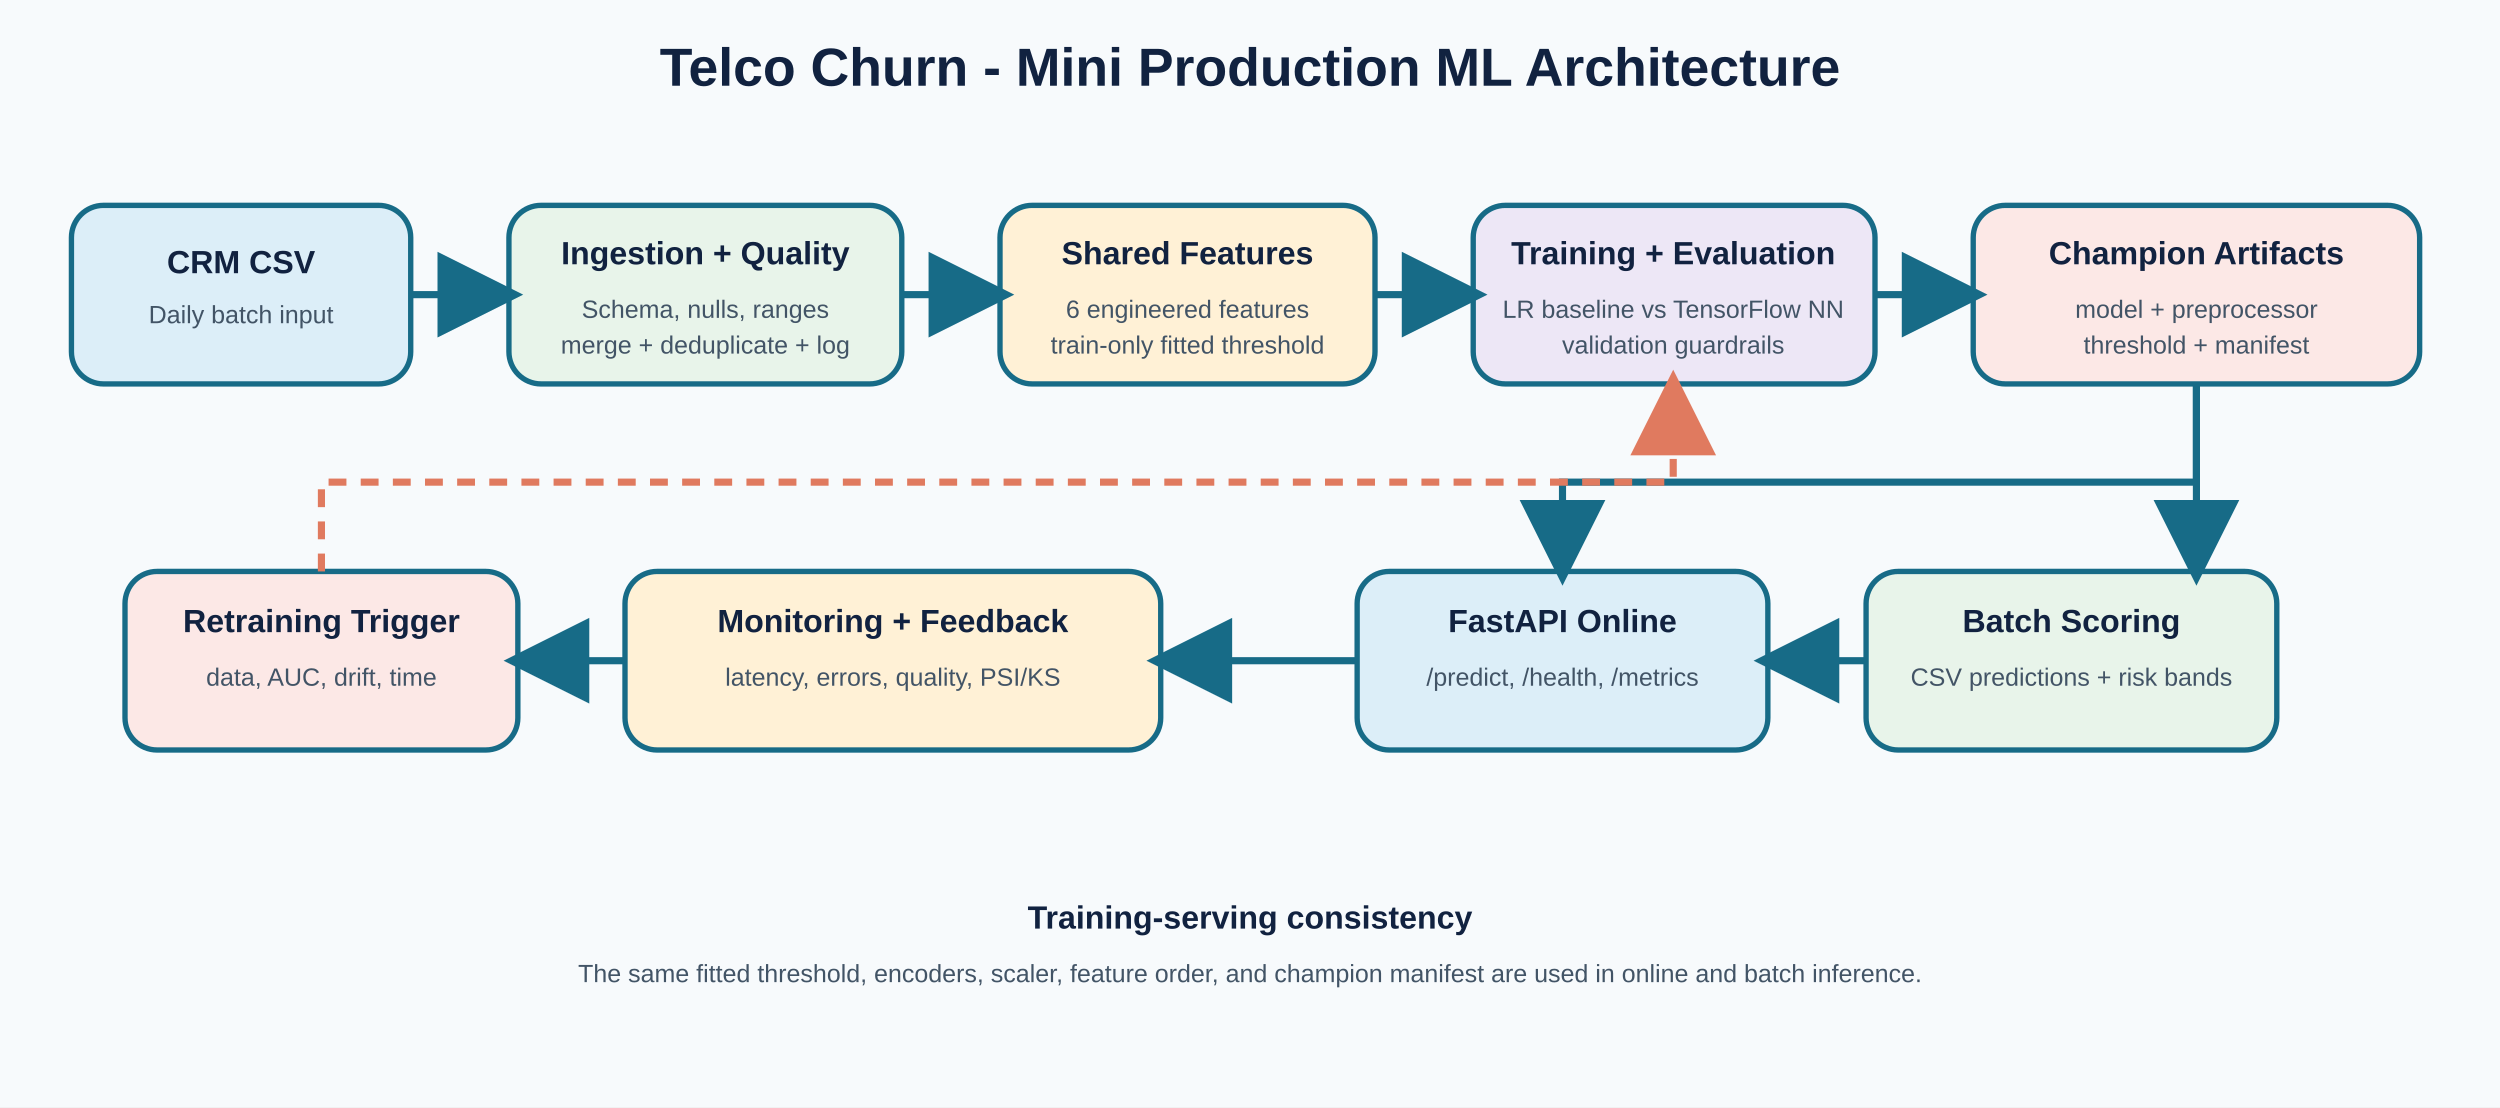
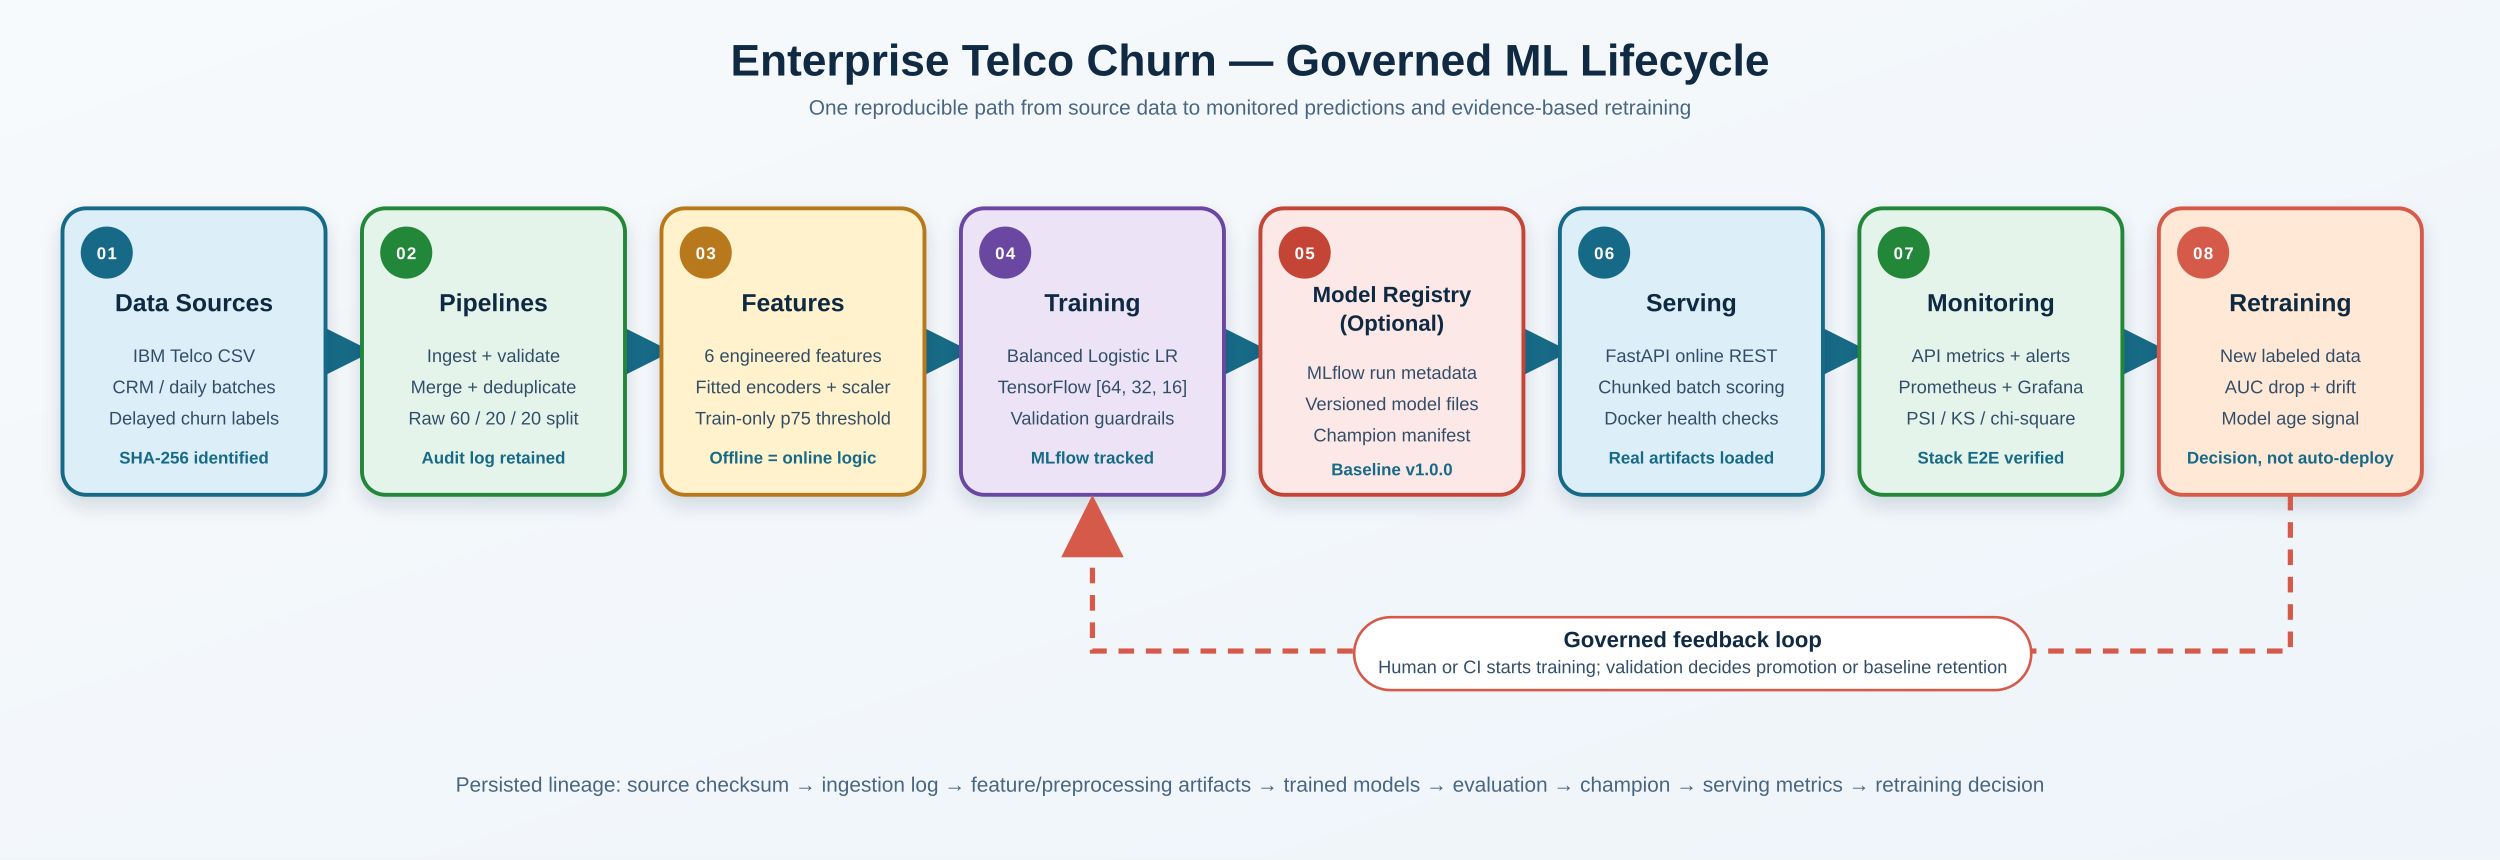
- <svg xmlns="http://www.w3.org/2000/svg" width="1400" height="620" viewBox="0 0 1400 620">
+ <svg xmlns="http://www.w3.org/2000/svg" width="1920" height="660" viewBox="0 0 1920 660" role="img" aria-labelledby="title desc">
  <defs>
-     <style>
-       .title { font: 700 30px Arial, sans-serif; fill: #112240; }
-       .label { font: 700 18px Arial, sans-serif; fill: #112240; }
-       .sub { font: 14px Arial, sans-serif; fill: #425466; }
-       .box { stroke: #176B87; stroke-width: 3; rx: 18; }
-       .arrow { stroke: #176B87; stroke-width: 4; fill: none; marker-end: url(#arrow); }
-       .feedback { stroke: #E07A5F; stroke-width: 4; fill: none; stroke-dasharray: 10 8; marker-end: url(#arrow2); }
-     </style>
+     <linearGradient id="background" x1="0" x2="1" y1="0" y2="1">
+       <stop offset="0" stop-color="#F7FAFC" />
+       <stop offset="1" stop-color="#EEF4FA" />
+     </linearGradient>
+     <filter id="shadow" x="-20%" y="-20%" width="140%" height="150%">
+       <feDropShadow dx="0" dy="7" stdDeviation="7" flood-color="#102A43" flood-opacity="0.15" />
+     </filter>
    <marker id="arrow" markerWidth="12" markerHeight="12" refX="10" refY="6" orient="auto">
      <path d="M0,0 L12,6 L0,12 Z" fill="#176B87" />
    </marker>
-     <marker id="arrow2" markerWidth="12" markerHeight="12" refX="10" refY="6" orient="auto">
-       <path d="M0,0 L12,6 L0,12 Z" fill="#E07A5F" />
+     <marker id="feedback-arrow" markerWidth="12" markerHeight="12" refX="10" refY="6" orient="auto">
+       <path d="M0,0 L12,6 L0,12 Z" fill="#D65A4A" />
    </marker>
+     <style>
+       .title { font: 700 34px Arial, Helvetica, sans-serif; fill: #102A43; }
+       .subtitle { font: 16px Arial, Helvetica, sans-serif; fill: #486581; }
+       .step { font: 700 13px Arial, Helvetica, sans-serif; fill: #FFFFFF; letter-spacing: 1px; }
+       .label { font: 700 19px Arial, Helvetica, sans-serif; fill: #102A43; }
+       .small-label { font: 700 17px Arial, Helvetica, sans-serif; fill: #102A43; }
+       .detail { font: 14px Arial, Helvetica, sans-serif; fill: #334E68; }
+       .status { font: 700 13px Arial, Helvetica, sans-serif; fill: #176B87; }
+       .arrow { stroke: #176B87; stroke-width: 4; fill: none; marker-end: url(#arrow); }
+       .feedback { stroke: #D65A4A; stroke-width: 4; fill: none; stroke-dasharray: 12 9; marker-end: url(#feedback-arrow); }
+     </style>
  </defs>
-   <rect width="1400" height="620" fill="#F7FAFC" />
-   <text x="700" y="48" text-anchor="middle" class="title">Telco Churn - Mini Production ML Architecture</text>
-   <rect x="40" y="115" width="190" height="100" fill="#DCEEF8" class="box" />
-   <text x="135" y="153" text-anchor="middle" class="label">CRM CSV</text>
-   <text x="135" y="181" text-anchor="middle" class="sub">Daily batch input</text>
-   <rect x="285" y="115" width="220" height="100" fill="#E8F4EA" class="box" />
-   <text x="395" y="148" text-anchor="middle" class="label">Ingestion + Quality</text>
-   <text x="395" y="178" text-anchor="middle" class="sub">Schema, nulls, ranges</text>
-   <text x="395" y="198" text-anchor="middle" class="sub">merge + deduplicate + log</text>
-   <rect x="560" y="115" width="210" height="100" fill="#FFF1D6" class="box" />
-   <text x="665" y="148" text-anchor="middle" class="label">Shared Features</text>
-   <text x="665" y="178" text-anchor="middle" class="sub">6 engineered features</text>
-   <text x="665" y="198" text-anchor="middle" class="sub">train-only fitted threshold</text>
-   <rect x="825" y="115" width="225" height="100" fill="#EDE7F6" class="box" />
-   <text x="937" y="148" text-anchor="middle" class="label">Training + Evaluation</text>
-   <text x="937" y="178" text-anchor="middle" class="sub">LR baseline vs TensorFlow NN</text>
-   <text x="937" y="198" text-anchor="middle" class="sub">validation guardrails</text>
-   <rect x="1105" y="115" width="250" height="100" fill="#FCE8E6" class="box" />
-   <text x="1230" y="148" text-anchor="middle" class="label">Champion Artifacts</text>
-   <text x="1230" y="178" text-anchor="middle" class="sub">model + preprocessor</text>
-   <text x="1230" y="198" text-anchor="middle" class="sub">threshold + manifest</text>
-   <path d="M230 165 H285" class="arrow" />
-   <path d="M505 165 H560" class="arrow" />
-   <path d="M770 165 H825" class="arrow" />
-   <path d="M1050 165 H1105" class="arrow" />
-   <rect x="760" y="320" width="230" height="100" fill="#DCEEF8" class="box" />
-   <text x="875" y="354" text-anchor="middle" class="label">FastAPI Online</text>
-   <text x="875" y="384" text-anchor="middle" class="sub">/predict, /health, /metrics</text>
-   <rect x="1045" y="320" width="230" height="100" fill="#E8F4EA" class="box" />
-   <text x="1160" y="354" text-anchor="middle" class="label">Batch Scoring</text>
-   <text x="1160" y="384" text-anchor="middle" class="sub">CSV predictions + risk bands</text>
-   <rect x="350" y="320" width="300" height="100" fill="#FFF1D6" class="box" />
-   <text x="500" y="354" text-anchor="middle" class="label">Monitoring + Feedback</text>
-   <text x="500" y="384" text-anchor="middle" class="sub">latency, errors, quality, PSI/KS</text>
-   <rect x="70" y="320" width="220" height="100" fill="#FCE8E6" class="box" />
-   <text x="180" y="354" text-anchor="middle" class="label">Retraining Trigger</text>
-   <text x="180" y="384" text-anchor="middle" class="sub">data, AUC, drift, time</text>
-   <path d="M1230 215 V270 H875 V320" class="arrow" />
-   <path d="M1230 215 V320" class="arrow" />
-   <path d="M760 370 H650" class="arrow" />
-   <path d="M1045 370 H990" class="arrow" />
-   <path d="M350 370 H290" class="arrow" />
-   <path d="M180 320 V270 H937 V215" class="feedback" />
-   <text x="700" y="520" text-anchor="middle" class="label">Training-serving consistency</text>
-   <text x="700" y="550" text-anchor="middle" class="sub">The same fitted threshold, encoders, scaler, feature order, and champion manifest are used in online and batch inference.</text>
+   <rect width="1920" height="660" fill="url(#background)" />
+   <text x="960" y="58" text-anchor="middle" class="title">Enterprise Telco Churn — Governed ML Lifecycle</text>
+   <text x="960" y="88" text-anchor="middle" class="subtitle">One reproducible path from source data to monitored predictions and evidence-based retraining</text>
+   <path d="M250 270 H278" class="arrow" />
+   <path d="M480 270 H508" class="arrow" />
+   <path d="M710 270 H738" class="arrow" />
+   <path d="M940 270 H968" class="arrow" />
+   <path d="M1170 270 H1198" class="arrow" />
+   <path d="M1400 270 H1428" class="arrow" />
+   <path d="M1630 270 H1658" class="arrow" />
+   <g filter="url(#shadow)">
+     <rect x="48" y="160" width="202" height="220" rx="18" fill="#DCEEF8" stroke="#176B87" stroke-width="3" />
+     <circle cx="82" cy="194" r="20" fill="#176B87" />
+     <text x="82" y="199" text-anchor="middle" class="step">01</text>
+     <text x="149" y="239" text-anchor="middle" class="label">Data Sources</text>
+     <text x="149" y="278" text-anchor="middle" class="detail">IBM Telco CSV</text>
+     <text x="149" y="302" text-anchor="middle" class="detail">CRM / daily batches</text>
+     <text x="149" y="326" text-anchor="middle" class="detail">Delayed churn labels</text>
+     <text x="149" y="356" text-anchor="middle" class="status">SHA-256 identified</text>
+   </g>
+   <g filter="url(#shadow)">
+     <rect x="278" y="160" width="202" height="220" rx="18" fill="#E5F4EA" stroke="#218739" stroke-width="3" />
+     <circle cx="312" cy="194" r="20" fill="#218739" />
+     <text x="312" y="199" text-anchor="middle" class="step">02</text>
+     <text x="379" y="239" text-anchor="middle" class="label">Pipelines</text>
+     <text x="379" y="278" text-anchor="middle" class="detail">Ingest + validate</text>
+     <text x="379" y="302" text-anchor="middle" class="detail">Merge + deduplicate</text>
+     <text x="379" y="326" text-anchor="middle" class="detail">Raw 60 / 20 / 20 split</text>
+     <text x="379" y="356" text-anchor="middle" class="status">Audit log retained</text>
+   </g>
+   <g filter="url(#shadow)">
+     <rect x="508" y="160" width="202" height="220" rx="18" fill="#FFF2CC" stroke="#B7791F" stroke-width="3" />
+     <circle cx="542" cy="194" r="20" fill="#B7791F" />
+     <text x="542" y="199" text-anchor="middle" class="step">03</text>
+     <text x="609" y="239" text-anchor="middle" class="label">Features</text>
+     <text x="609" y="278" text-anchor="middle" class="detail">6 engineered features</text>
+     <text x="609" y="302" text-anchor="middle" class="detail">Fitted encoders + scaler</text>
+     <text x="609" y="326" text-anchor="middle" class="detail">Train-only p75 threshold</text>
+     <text x="609" y="356" text-anchor="middle" class="status">Offline = online logic</text>
+   </g>
+   <g filter="url(#shadow)">
+     <rect x="738" y="160" width="202" height="220" rx="18" fill="#ECE4F6" stroke="#6B46A1" stroke-width="3" />
+     <circle cx="772" cy="194" r="20" fill="#6B46A1" />
+     <text x="772" y="199" text-anchor="middle" class="step">04</text>
+     <text x="839" y="239" text-anchor="middle" class="label">Training</text>
+     <text x="839" y="278" text-anchor="middle" class="detail">Balanced Logistic LR</text>
+     <text x="839" y="302" text-anchor="middle" class="detail">TensorFlow [64, 32, 16]</text>
+     <text x="839" y="326" text-anchor="middle" class="detail">Validation guardrails</text>
+     <text x="839" y="356" text-anchor="middle" class="status">MLflow tracked</text>
+   </g>
+   <g filter="url(#shadow)">
+     <rect x="968" y="160" width="202" height="220" rx="18" fill="#FCE8E6" stroke="#C44536" stroke-width="3" />
+     <circle cx="1002" cy="194" r="20" fill="#C44536" />
+     <text x="1002" y="199" text-anchor="middle" class="step">05</text>
+     <text x="1069" y="232" text-anchor="middle" class="small-label">Model Registry</text>
+     <text x="1069" y="254" text-anchor="middle" class="small-label">(Optional)</text>
+     <text x="1069" y="291" text-anchor="middle" class="detail">MLflow run metadata</text>
+     <text x="1069" y="315" text-anchor="middle" class="detail">Versioned model files</text>
+     <text x="1069" y="339" text-anchor="middle" class="detail">Champion manifest</text>
+     <text x="1069" y="365" text-anchor="middle" class="status">Baseline v1.0.0</text>
+   </g>
+   <g filter="url(#shadow)">
+     <rect x="1198" y="160" width="202" height="220" rx="18" fill="#DCEEF8" stroke="#176B87" stroke-width="3" />
+     <circle cx="1232" cy="194" r="20" fill="#176B87" />
+     <text x="1232" y="199" text-anchor="middle" class="step">06</text>
+     <text x="1299" y="239" text-anchor="middle" class="label">Serving</text>
+     <text x="1299" y="278" text-anchor="middle" class="detail">FastAPI online REST</text>
+     <text x="1299" y="302" text-anchor="middle" class="detail">Chunked batch scoring</text>
+     <text x="1299" y="326" text-anchor="middle" class="detail">Docker health checks</text>
+     <text x="1299" y="356" text-anchor="middle" class="status">Real artifacts loaded</text>
+   </g>
+   <g filter="url(#shadow)">
+     <rect x="1428" y="160" width="202" height="220" rx="18" fill="#E5F4EA" stroke="#218739" stroke-width="3" />
+     <circle cx="1462" cy="194" r="20" fill="#218739" />
+     <text x="1462" y="199" text-anchor="middle" class="step">07</text>
+     <text x="1529" y="239" text-anchor="middle" class="label">Monitoring</text>
+     <text x="1529" y="278" text-anchor="middle" class="detail">API metrics + alerts</text>
+     <text x="1529" y="302" text-anchor="middle" class="detail">Prometheus + Grafana</text>
+     <text x="1529" y="326" text-anchor="middle" class="detail">PSI / KS / chi-square</text>
+     <text x="1529" y="356" text-anchor="middle" class="status">Stack E2E verified</text>
+   </g>
+   <g filter="url(#shadow)">
+     <rect x="1658" y="160" width="202" height="220" rx="18" fill="#FFE9D6" stroke="#D65A4A" stroke-width="3" />
+     <circle cx="1692" cy="194" r="20" fill="#D65A4A" />
+     <text x="1692" y="199" text-anchor="middle" class="step">08</text>
+     <text x="1759" y="239" text-anchor="middle" class="label">Retraining</text>
+     <text x="1759" y="278" text-anchor="middle" class="detail">New labeled data</text>
+     <text x="1759" y="302" text-anchor="middle" class="detail">AUC drop + drift</text>
+     <text x="1759" y="326" text-anchor="middle" class="detail">Model age signal</text>
+     <text x="1759" y="356" text-anchor="middle" class="status">Decision, not auto-deploy</text>
+   </g>
+   <path d="M1759 380 V500 H839 V388" class="feedback" />
+   <rect x="1040" y="474" width="520" height="56" rx="28" fill="#FFFFFF" stroke="#D65A4A" stroke-width="2" />
+   <text x="1300" y="497" text-anchor="middle" class="small-label">Governed feedback loop</text>
+   <text x="1300" y="517" text-anchor="middle" class="detail">Human or CI starts training; validation decides promotion or baseline retention</text>
+   <text x="960" y="608" text-anchor="middle" class="subtitle">Persisted lineage: source checksum → ingestion log → feature/preprocessing artifacts → trained models → evaluation → champion → serving metrics → retraining decision</text>
</svg>
